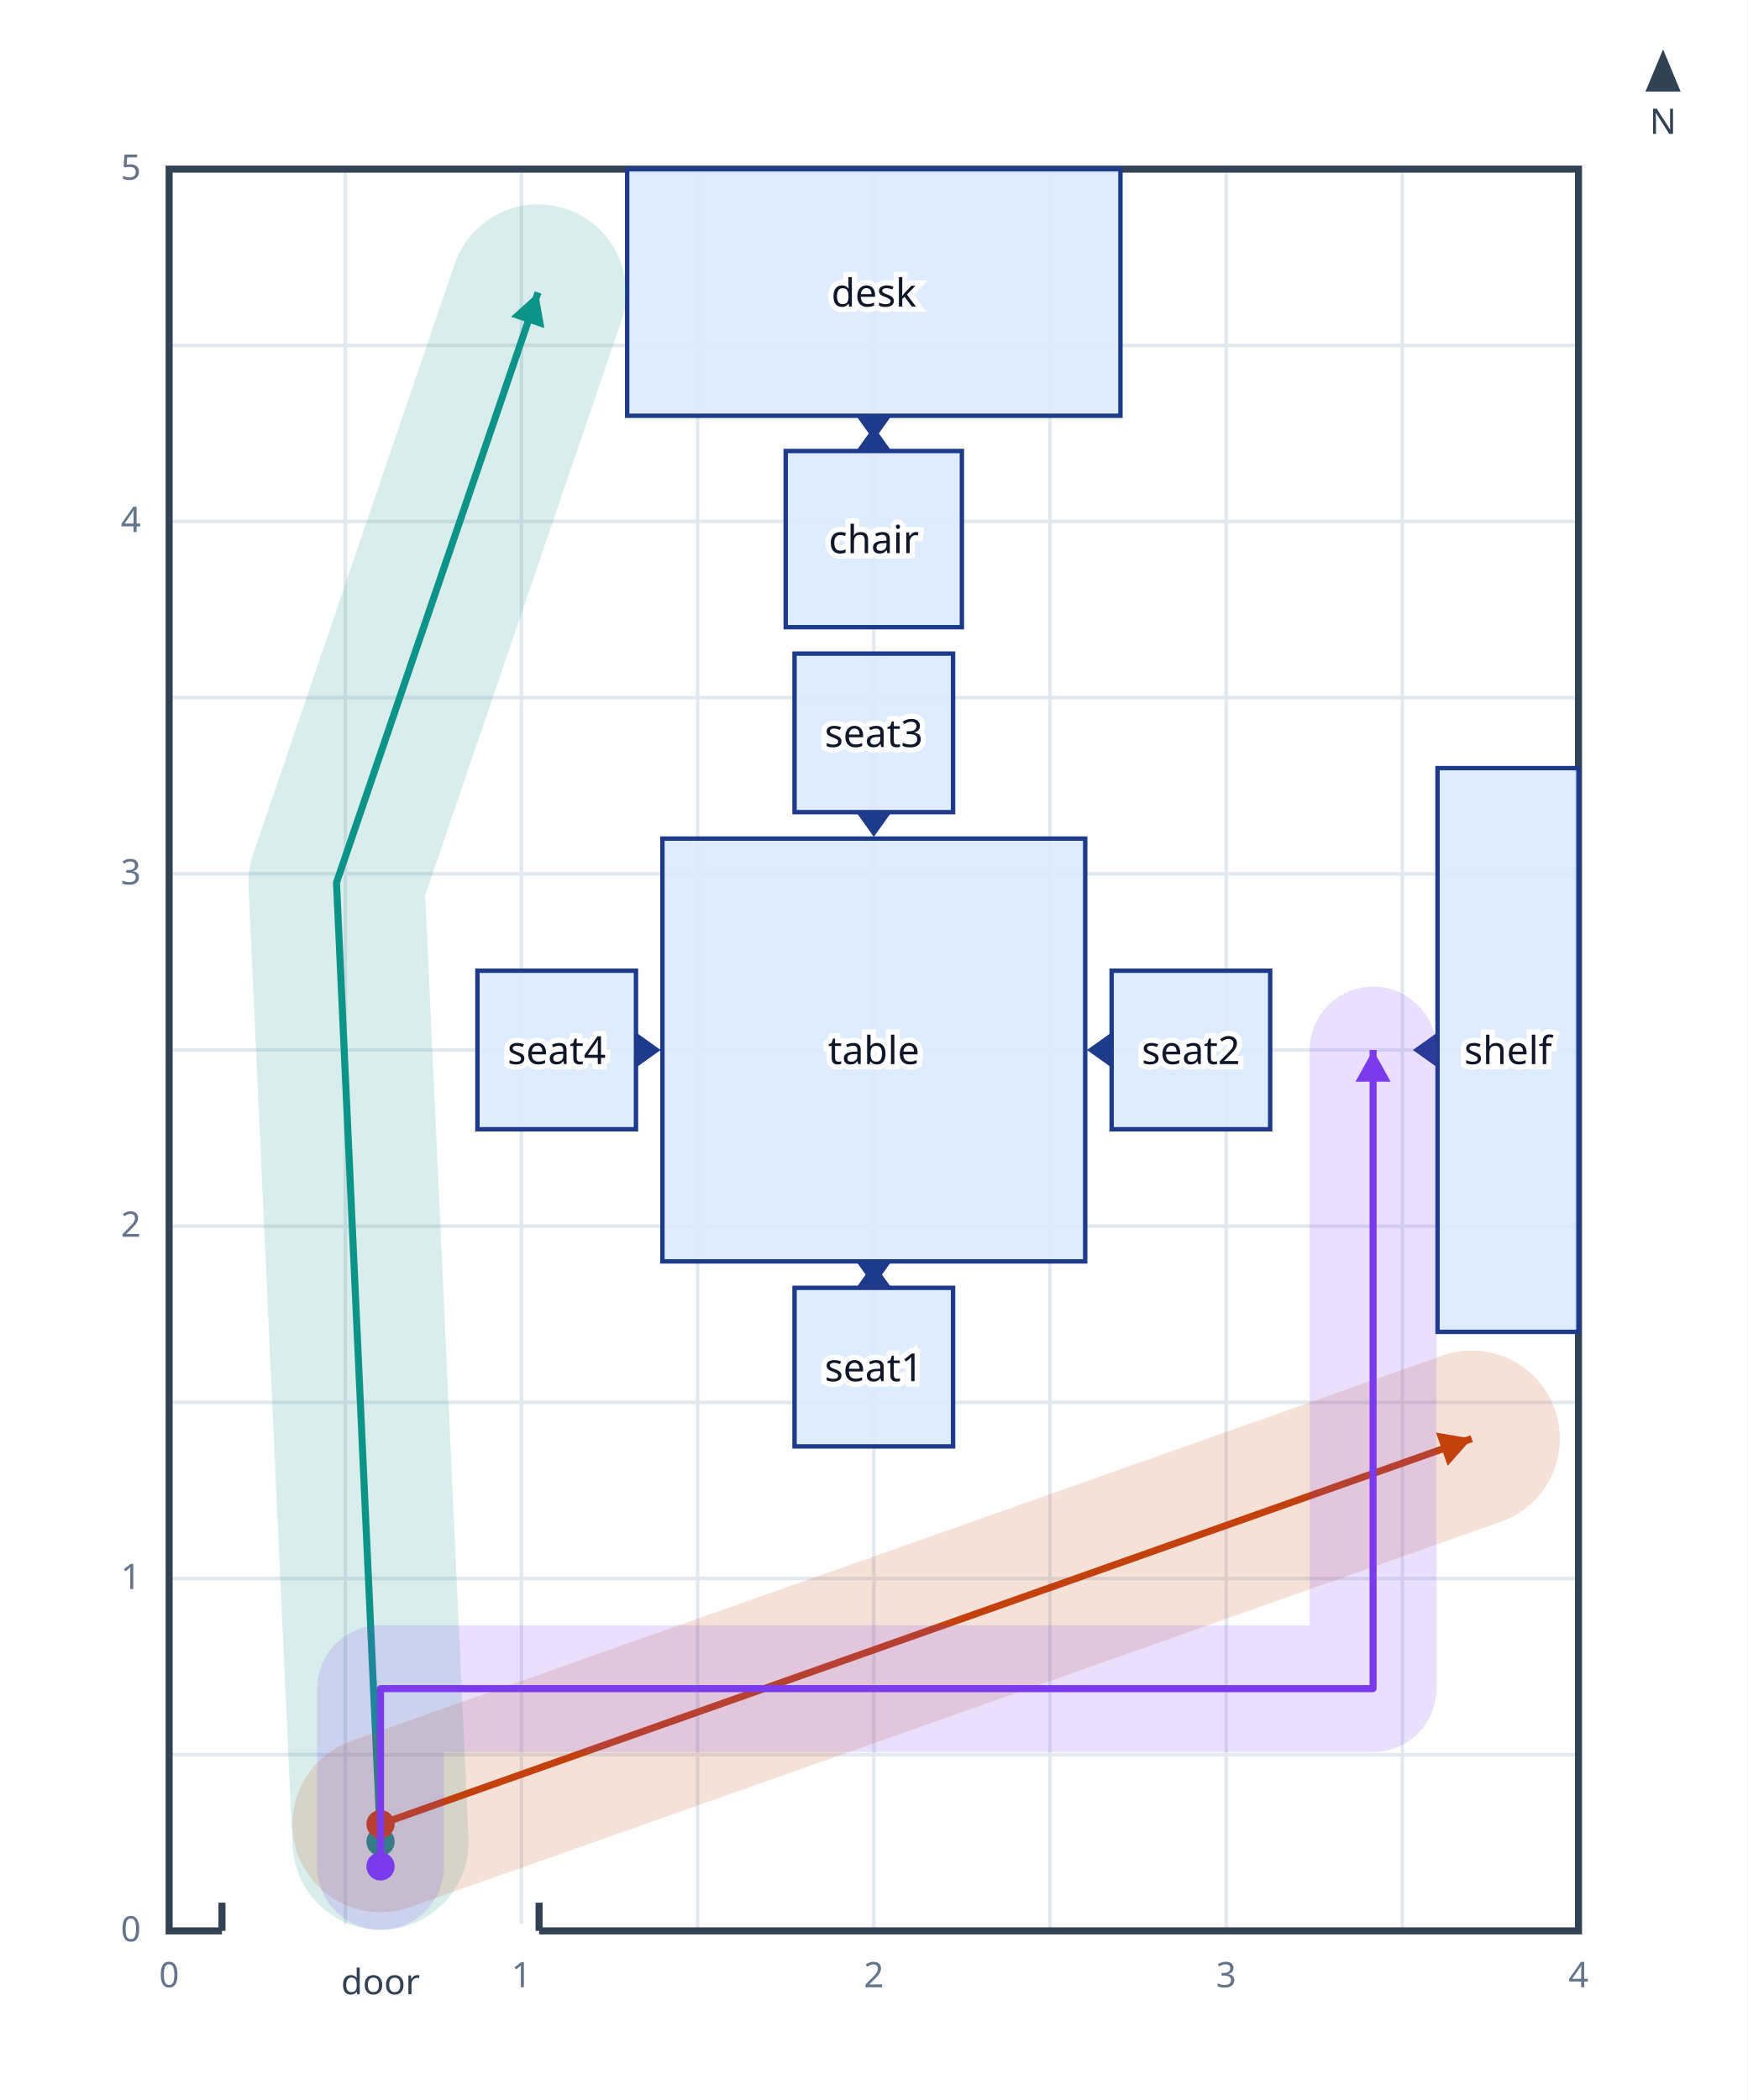
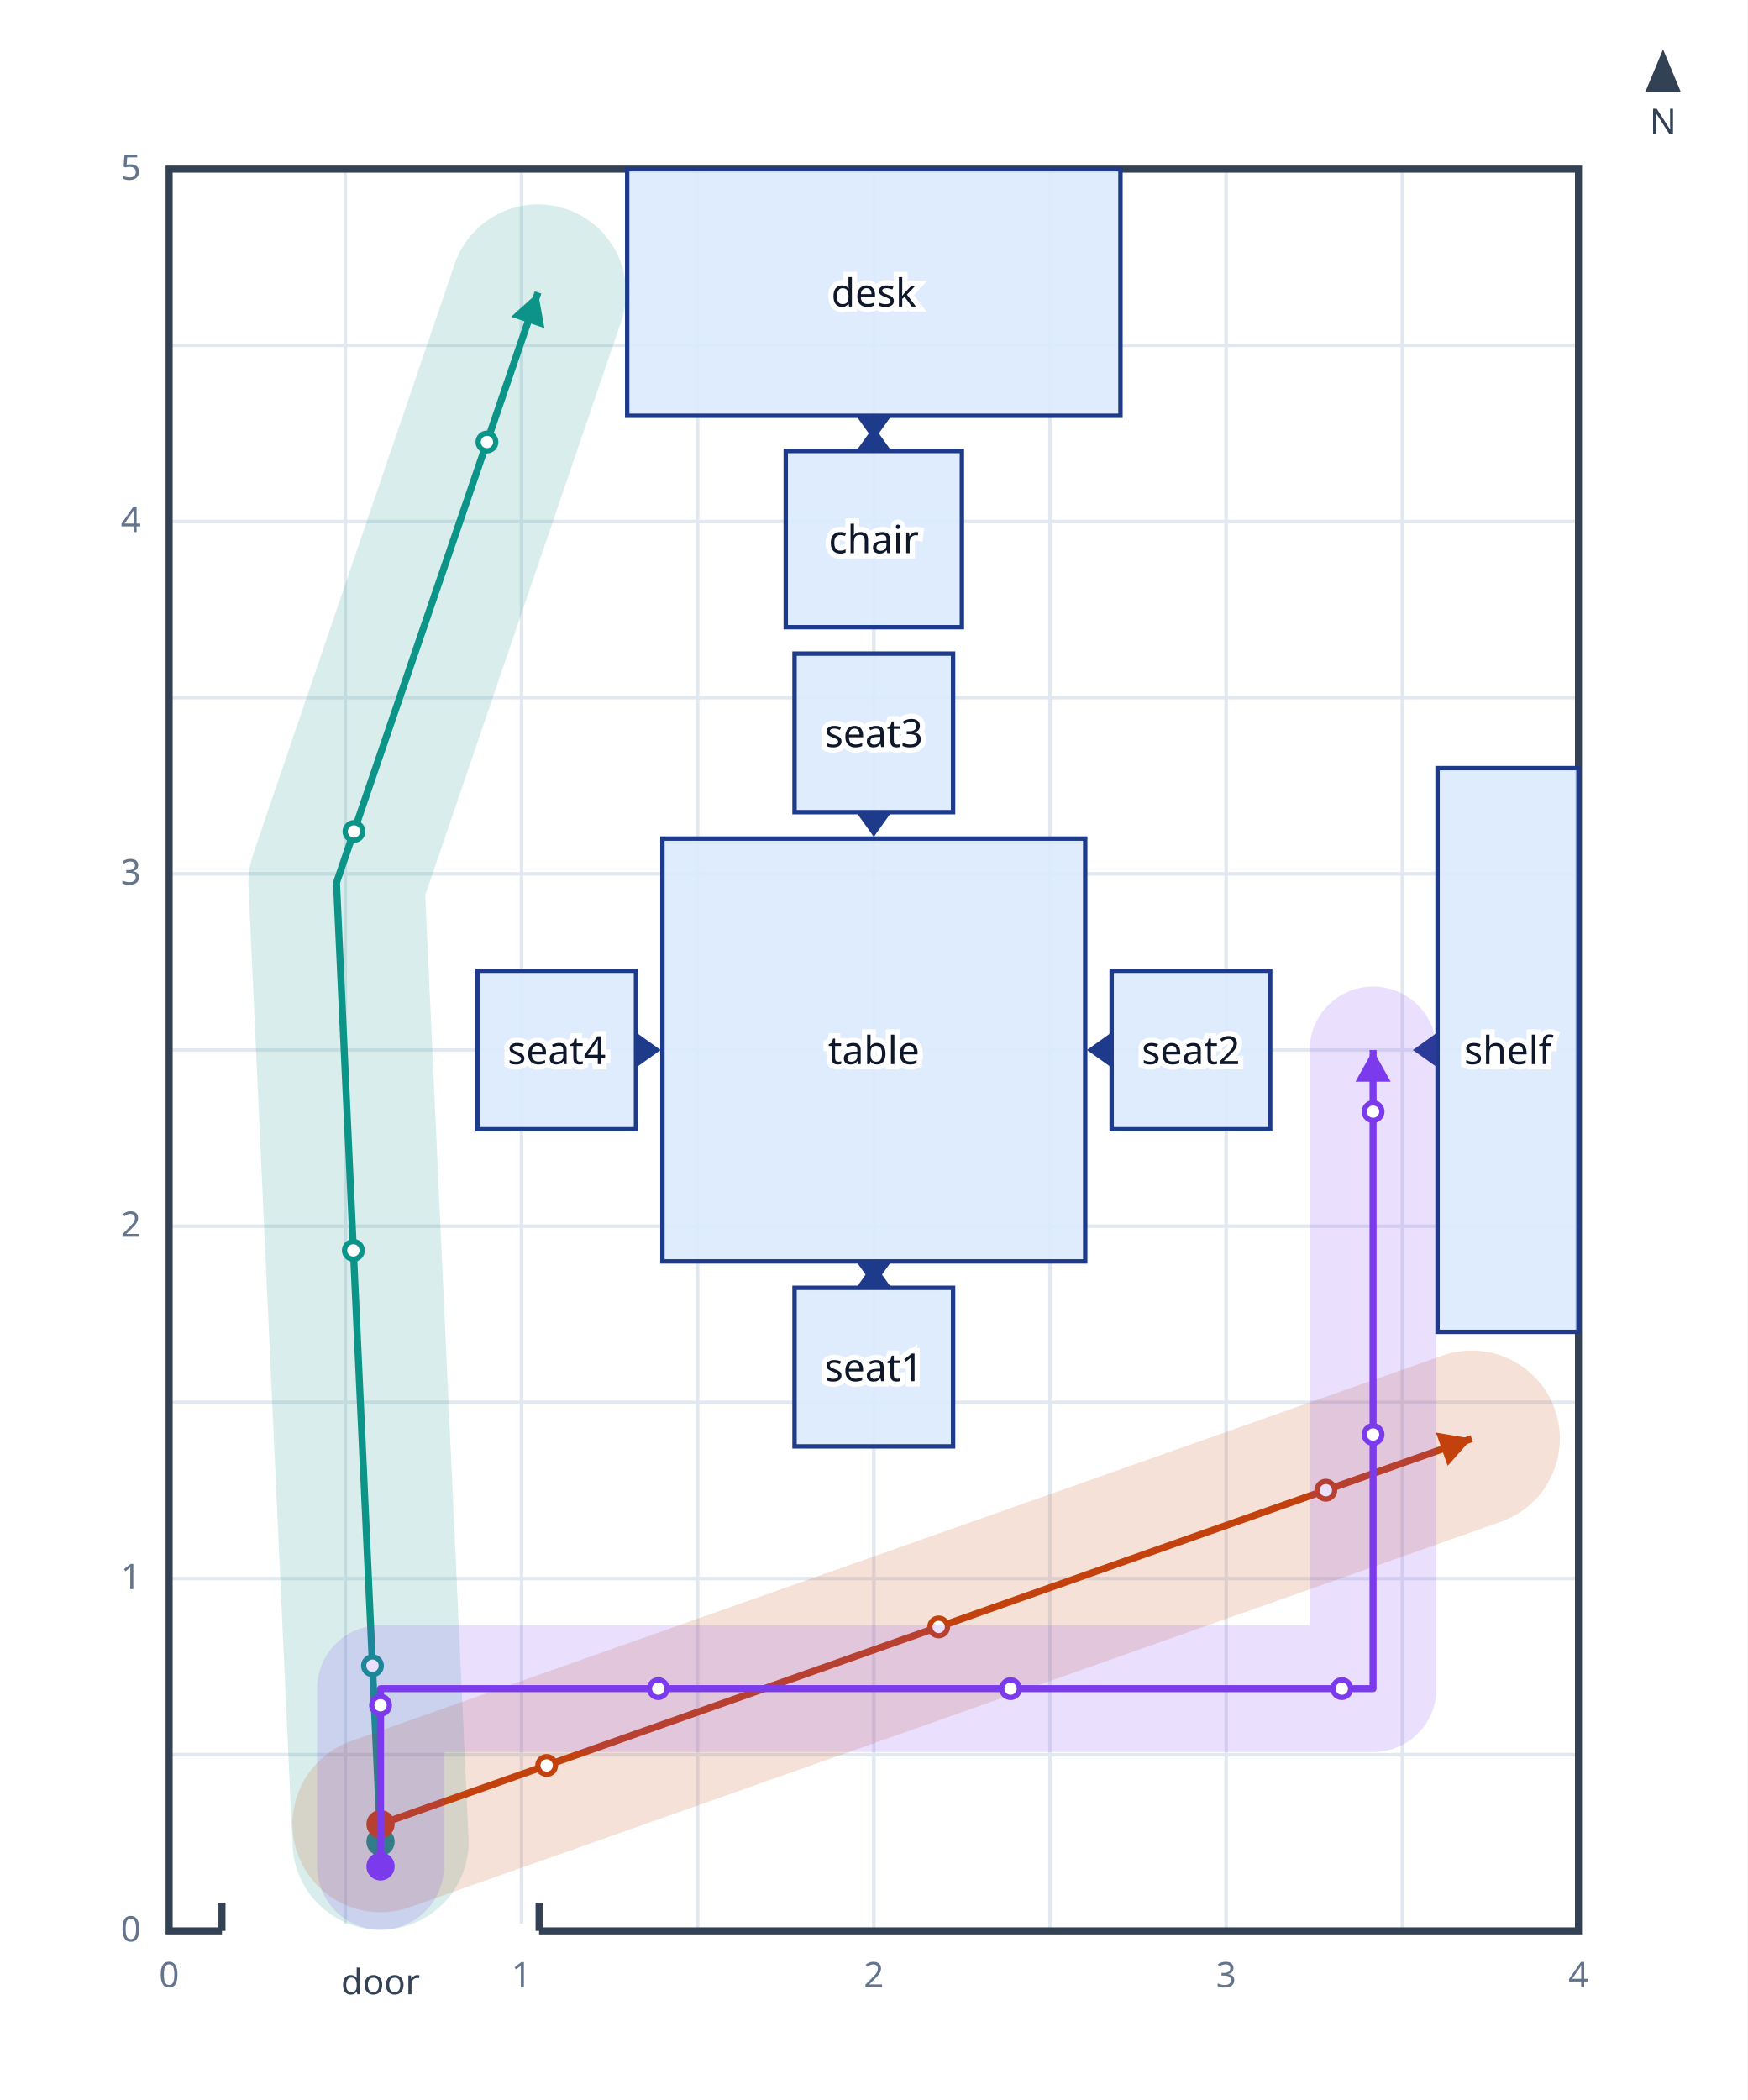
<svg xmlns="http://www.w3.org/2000/svg" width="496" height="596" viewBox="0 0 496 596" font-family="sans-serif">
  <rect width="100%" height="100%" fill="#ffffff" />
  <path d="M98 548V48M148 548V48M198 548V48M248 548V48M298 548V48M348 548V48M398 548V48M48 498H448M48 448H448M48 398H448M48 348H448M48 298H448M48 248H448M48 198H448M48 148H448M48 98H448" stroke="#e2e8f0" stroke-width="1" fill="none" />
  <rect x="48" y="48" width="400" height="500" fill="none" stroke="#334155" stroke-width="2" />
  <line x1="63" y1="548" x2="153" y2="548" stroke="#ffffff" stroke-width="4" />
  <line x1="63" y1="548" x2="63" y2="540" stroke="#334155" stroke-width="2" />
  <line x1="153" y1="548" x2="153" y2="540" stroke="#334155" stroke-width="2" />
  <text x="108" y="566" font-size="10" fill="#334155" text-anchor="middle">door</text>
  <text x="48" y="564" font-size="10" fill="#64748b" text-anchor="middle">0</text>
  <text x="148" y="564" font-size="10" fill="#64748b" text-anchor="middle">1</text>
  <text x="248" y="564" font-size="10" fill="#64748b" text-anchor="middle">2</text>
  <text x="348" y="564" font-size="10" fill="#64748b" text-anchor="middle">3</text>
  <text x="448" y="564" font-size="10" fill="#64748b" text-anchor="middle">4</text>
  <text x="40" y="551" font-size="10" fill="#64748b" text-anchor="end">0</text>
  <text x="40" y="451" font-size="10" fill="#64748b" text-anchor="end">1</text>
  <text x="40" y="351" font-size="10" fill="#64748b" text-anchor="end">2</text>
  <text x="40" y="251" font-size="10" fill="#64748b" text-anchor="end">3</text>
  <text x="40" y="151" font-size="10" fill="#64748b" text-anchor="end">4</text>
  <text x="40" y="51" font-size="10" fill="#64748b" text-anchor="end">5</text>
  <path d="M472 14l-5 12h10z" fill="#334155" />
  <text x="472" y="38" font-size="10" fill="#334155" text-anchor="middle">N</text>
  <polygon points="178,118 318,118 318,48 178,48" fill="#dbeafe" fill-opacity="0.9" stroke="#1e3a8a" stroke-width="1.25" />
  <polygon points="248,125 253,118 243,118" fill="#1e3a8a" />
  <polygon points="273,128 223,128 223,178 273,178" fill="#dbeafe" fill-opacity="0.9" stroke="#1e3a8a" stroke-width="1.25" />
  <polygon points="248,121 243,128 253,128" fill="#1e3a8a" />
  <polygon points="188,358 308,358 308,238 188,238" fill="#dbeafe" fill-opacity="0.9" stroke="#1e3a8a" stroke-width="1.25" />
  <polygon points="248,365 253,358 243,358" fill="#1e3a8a" />
  <polygon points="270.5,365.5 225.5,365.5 225.5,410.5 270.5,410.5" fill="#dbeafe" fill-opacity="0.9" stroke="#1e3a8a" stroke-width="1.25" />
  <polygon points="248,358.5 243,365.5 253,365.5" fill="#1e3a8a" />
  <polygon points="315.5,275.5 315.5,320.5 360.5,320.5 360.5,275.5" fill="#dbeafe" fill-opacity="0.9" stroke="#1e3a8a" stroke-width="1.25" />
  <polygon points="308.5,298 315.5,303 315.5,293" fill="#1e3a8a" />
  <polygon points="225.5,230.5 270.5,230.5 270.5,185.5 225.5,185.5" fill="#dbeafe" fill-opacity="0.9" stroke="#1e3a8a" stroke-width="1.25" />
  <polygon points="248,237.5 253,230.5 243,230.5" fill="#1e3a8a" />
  <polygon points="180.5,320.5 180.5,275.5 135.5,275.5 135.5,320.5" fill="#dbeafe" fill-opacity="0.9" stroke="#1e3a8a" stroke-width="1.25" />
  <polygon points="187.5,298 180.5,293 180.5,303" fill="#1e3a8a" />
  <polygon points="408,218 408,378 448,378 448,218" fill="#dbeafe" fill-opacity="0.9" stroke="#1e3a8a" stroke-width="1.25" />
  <polygon points="401,298 408,303 408,293" fill="#1e3a8a" />
  <path d="M108 522.7L95.5 250.5L152.7 83" fill="none" stroke="#0d9488" stroke-opacity="0.16" stroke-width="50" stroke-linecap="round" stroke-linejoin="round" />
  <path d="M108 522.7L95.5 250.5L152.7 83" fill="none" stroke="#0d9488" stroke-width="2" stroke-linejoin="round" />
  <circle cx="108" cy="522.7" r="4" fill="#0d9488" />
+   <circle cx="105.71" cy="472.75" r="2.5" fill="#ffffff" stroke="#0d9488" stroke-width="1.5" />
+   <circle cx="100.29" cy="354.88" r="2.5" fill="#ffffff" stroke="#0d9488" stroke-width="1.5" />
+   <circle cx="100.46" cy="235.98" r="2.5" fill="#ffffff" stroke="#0d9488" stroke-width="1.5" />
+   <circle cx="138.2" cy="125.45" r="2.5" fill="#ffffff" stroke="#0d9488" stroke-width="1.5" />
  <polygon points="152.7,83 145.06,89.9 154.52,93.13" fill="#0d9488" />
  <path d="M108 517.7L417.7 408.3" fill="none" stroke="#c2410c" stroke-opacity="0.16" stroke-width="50" stroke-linecap="round" stroke-linejoin="round" />
  <path d="M108 517.7L417.7 408.3" fill="none" stroke="#c2410c" stroke-width="2" stroke-linejoin="round" />
  <circle cx="108" cy="517.7" r="4" fill="#c2410c" />
+   <circle cx="155.15" cy="501.05" r="2.5" fill="#ffffff" stroke="#c2410c" stroke-width="1.5" />
+   <circle cx="266.41" cy="461.74" r="2.5" fill="#ffffff" stroke="#c2410c" stroke-width="1.5" />
+   <circle cx="376.3" cy="422.93" r="2.5" fill="#ffffff" stroke="#c2410c" stroke-width="1.5" />
  <polygon points="417.7,408.3 407.55,406.58 410.88,416.01" fill="#c2410c" />
  <path d="M108 529.7L108 479.25L389.7 479.25L389.7 298" fill="none" stroke="#7c3aed" stroke-opacity="0.16" stroke-width="36" stroke-linecap="round" stroke-linejoin="round" />
  <path d="M108 529.7L108 479.25L389.7 479.25L389.7 298" fill="none" stroke="#7c3aed" stroke-width="2" stroke-linejoin="round" />
  <circle cx="108" cy="529.7" r="4" fill="#7c3aed" />
+   <circle cx="108" cy="483.97" r="2.5" fill="#ffffff" stroke="#7c3aed" stroke-width="1.5" />
+   <circle cx="186.82" cy="479.25" r="2.5" fill="#ffffff" stroke="#7c3aed" stroke-width="1.5" />
+   <circle cx="286.82" cy="479.25" r="2.5" fill="#ffffff" stroke="#7c3aed" stroke-width="1.5" />
+   <circle cx="380.83" cy="479.25" r="2.5" fill="#ffffff" stroke="#7c3aed" stroke-width="1.5" />
+   <circle cx="389.7" cy="407.13" r="2.5" fill="#ffffff" stroke="#7c3aed" stroke-width="1.5" />
+   <circle cx="389.7" cy="315.48" r="2.5" fill="#ffffff" stroke="#7c3aed" stroke-width="1.5" />
  <polygon points="389.7,298 384.7,307 394.7,307" fill="#7c3aed" />
  <text x="248" y="87" font-size="11" fill="#0f172a" text-anchor="middle" stroke="#ffffff" stroke-width="3" paint-order="stroke">desk</text>
  <text x="248" y="157" font-size="11" fill="#0f172a" text-anchor="middle" stroke="#ffffff" stroke-width="3" paint-order="stroke">chair</text>
  <text x="248" y="302" font-size="11" fill="#0f172a" text-anchor="middle" stroke="#ffffff" stroke-width="3" paint-order="stroke">table</text>
  <text x="248" y="392" font-size="11" fill="#0f172a" text-anchor="middle" stroke="#ffffff" stroke-width="3" paint-order="stroke">seat1</text>
  <text x="338" y="302" font-size="11" fill="#0f172a" text-anchor="middle" stroke="#ffffff" stroke-width="3" paint-order="stroke">seat2</text>
  <text x="248" y="212" font-size="11" fill="#0f172a" text-anchor="middle" stroke="#ffffff" stroke-width="3" paint-order="stroke">seat3</text>
  <text x="158" y="302" font-size="11" fill="#0f172a" text-anchor="middle" stroke="#ffffff" stroke-width="3" paint-order="stroke">seat4</text>
  <text x="428" y="302" font-size="11" fill="#0f172a" text-anchor="middle" stroke="#ffffff" stroke-width="3" paint-order="stroke">shelf</text>
</svg>
